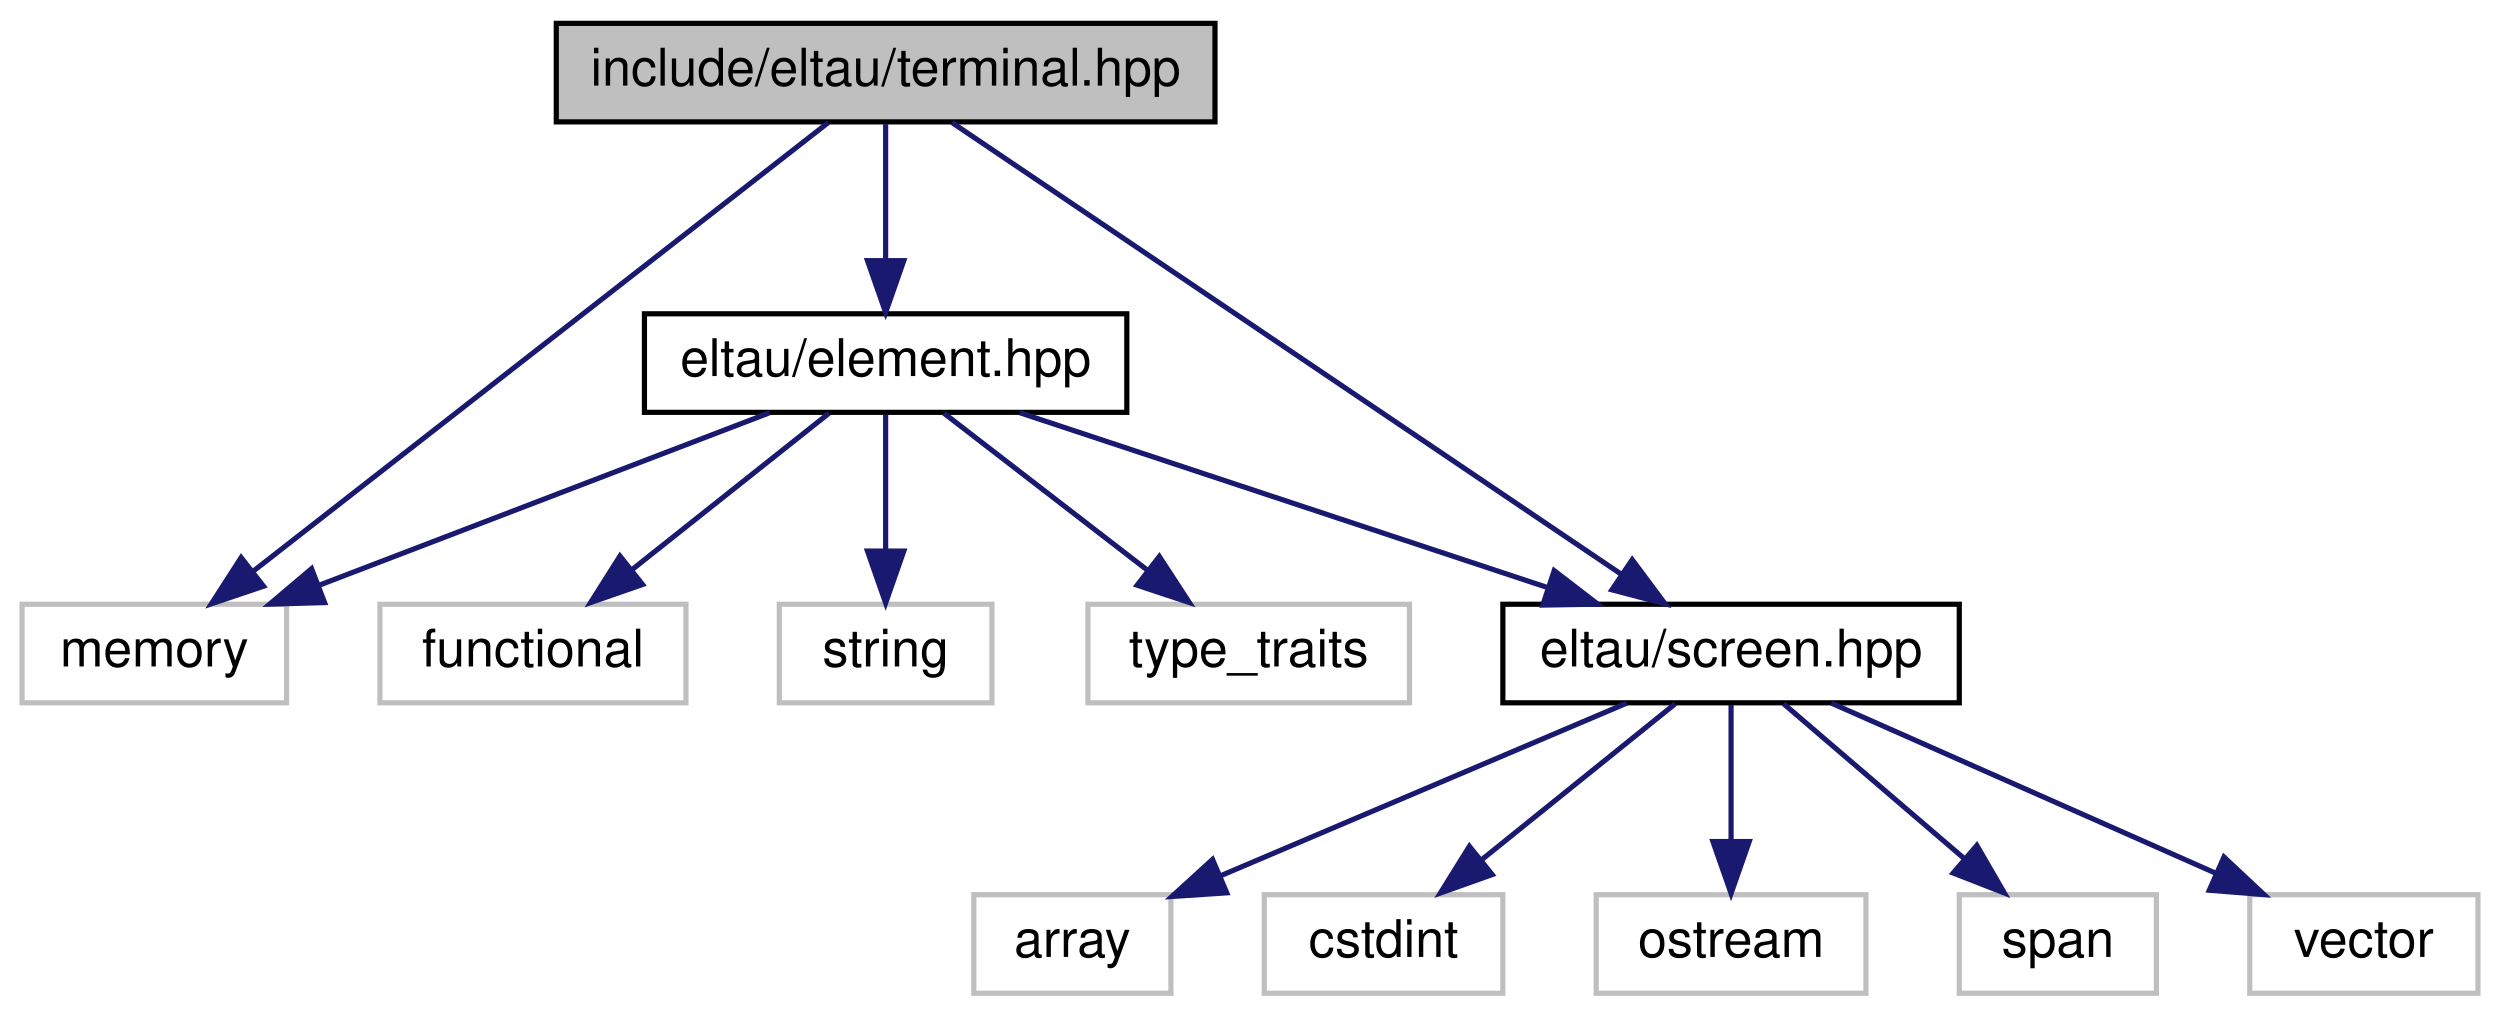
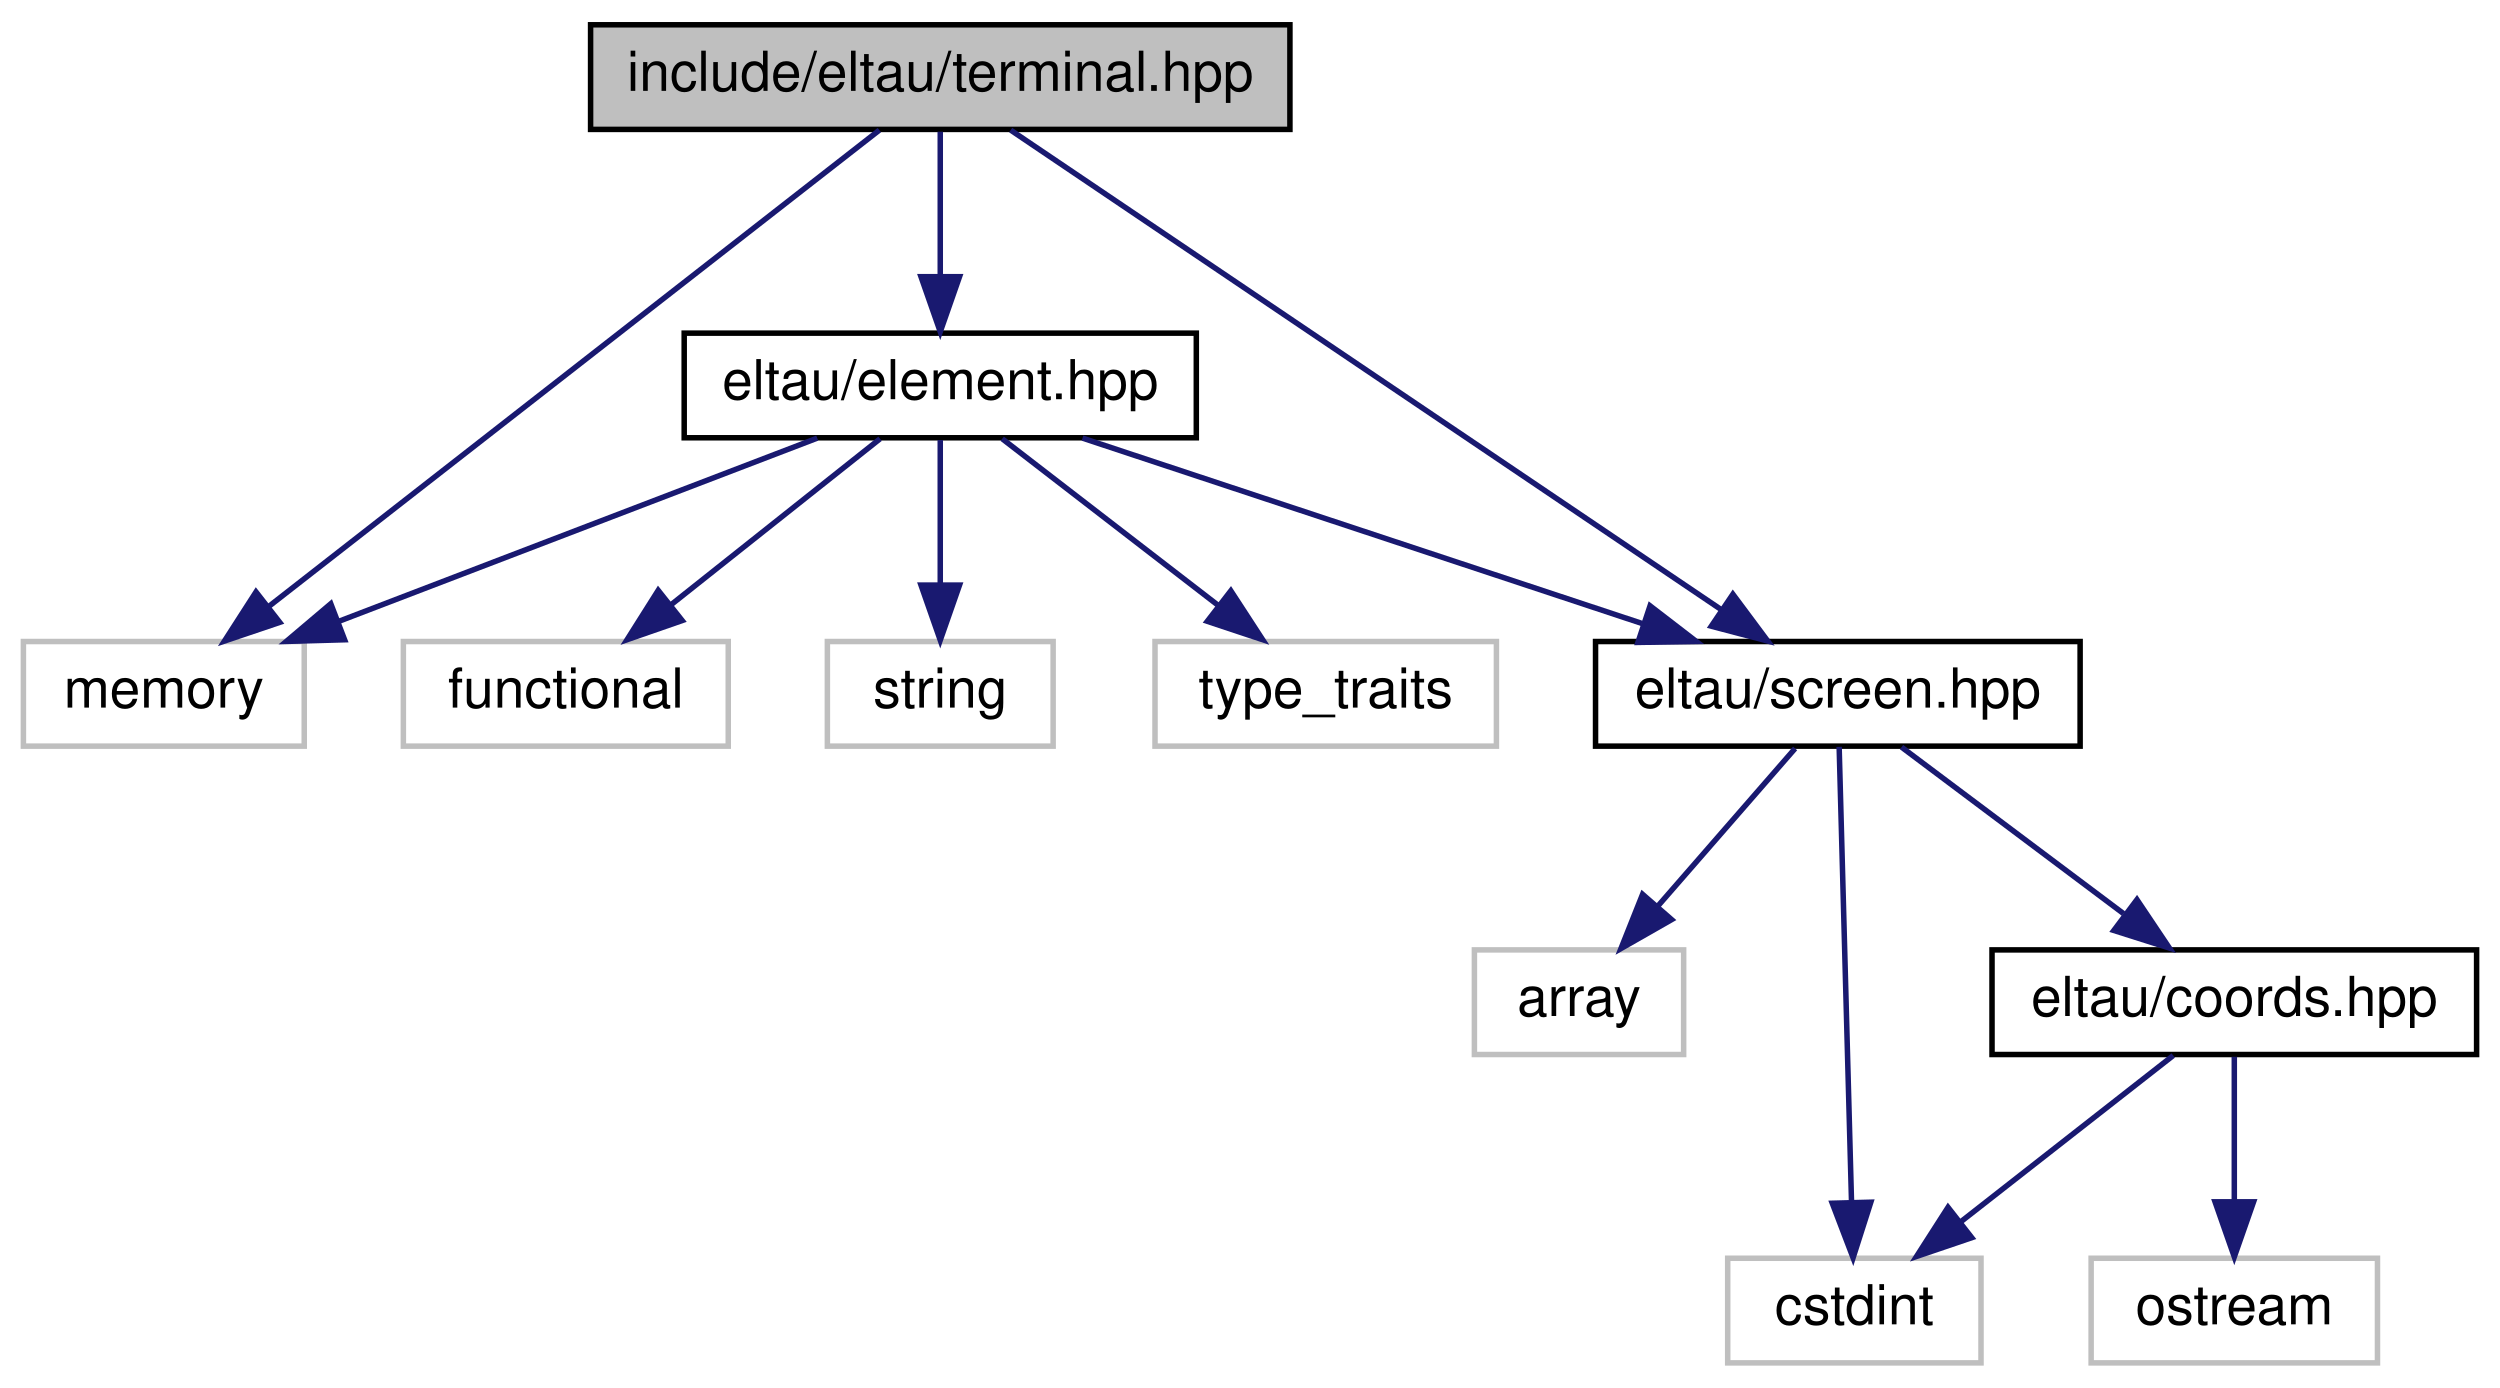
- <svg xmlns="http://www.w3.org/2000/svg" xmlns:xlink="http://www.w3.org/1999/xlink" width="482pt" height="196pt" viewBox="0.00 0.00 481.50 196.00">
-   <g id="graph0" class="graph" transform="scale(1 1) rotate(0) translate(4 192)">
+ <svg xmlns="http://www.w3.org/2000/svg" xmlns:xlink="http://www.w3.org/1999/xlink" width="454pt" height="252pt" viewBox="0.00 0.00 453.50 252.00">
+   <g id="graph0" class="graph" transform="scale(1 1) rotate(0) translate(4 248)">
    <g id="node1" class="node">
      <g id="a_node1">
        <a xlink:title=" ">
-           <polygon fill="#bfbfbf" stroke="black" points="103,-168.5 103,-187.5 230,-187.5 230,-168.5 103,-168.5" />
-           <text text-anchor="middle" x="166.5" y="-175.5" font-family="Helvetica,sans-Serif" font-size="10.00">include/eltau/terminal.hpp</text>
+           <polygon fill="#bfbfbf" stroke="black" points="103,-224.5 103,-243.5 230,-243.5 230,-224.5 103,-224.5" />
+           <text text-anchor="middle" x="166.5" y="-231.5" font-family="Helvetica,sans-Serif" font-size="10.00">include/eltau/terminal.hpp</text>
        </a>
      </g>
    </g>
    <g id="node2" class="node">
      <g id="a_node2">
        <a xlink:title=" ">
-           <polygon fill="none" stroke="#bfbfbf" points="0,-56.5 0,-75.5 51,-75.5 51,-56.5 0,-56.5" />
-           <text text-anchor="middle" x="25.5" y="-63.5" font-family="Helvetica,sans-Serif" font-size="10.00">memory</text>
+           <polygon fill="none" stroke="#bfbfbf" points="0,-112.5 0,-131.5 51,-131.5 51,-112.5 0,-112.5" />
+           <text text-anchor="middle" x="25.5" y="-119.5" font-family="Helvetica,sans-Serif" font-size="10.00">memory</text>
        </a>
      </g>
    </g>
    <g id="edge1" class="edge">
-       <path fill="none" stroke="midnightblue" d="M155.44,-168.37C131.45,-149.65 74.4,-105.15 44.51,-81.83" />
-       <polygon fill="midnightblue" stroke="midnightblue" points="46.55,-78.98 36.51,-75.59 42.24,-84.5 46.55,-78.98" />
+       <path fill="none" stroke="midnightblue" d="M155.44,-224.37C131.45,-205.65 74.4,-161.15 44.51,-137.83" />
+       <polygon fill="midnightblue" stroke="midnightblue" points="46.55,-134.98 36.51,-131.59 42.24,-140.5 46.55,-134.98" />
    </g>
    <g id="node3" class="node">
      <g id="a_node3">
        <a xlink:href="element_8hpp.html" target="_top" xlink:title=" ">
-           <polygon fill="none" stroke="black" points="120,-112.5 120,-131.5 213,-131.5 213,-112.5 120,-112.5" />
-           <text text-anchor="middle" x="166.5" y="-119.5" font-family="Helvetica,sans-Serif" font-size="10.00">eltau/element.hpp</text>
+           <polygon fill="none" stroke="black" points="120,-168.5 120,-187.5 213,-187.5 213,-168.5 120,-168.5" />
+           <text text-anchor="middle" x="166.5" y="-175.5" font-family="Helvetica,sans-Serif" font-size="10.00">eltau/element.hpp</text>
        </a>
      </g>
    </g>
    <g id="edge2" class="edge">
-       <path fill="none" stroke="midnightblue" d="M166.5,-168.08C166.5,-161.01 166.5,-150.86 166.5,-141.99" />
-       <polygon fill="midnightblue" stroke="midnightblue" points="170,-141.75 166.5,-131.75 163,-141.75 170,-141.75" />
+       <path fill="none" stroke="midnightblue" d="M166.5,-224.08C166.5,-217.01 166.5,-206.86 166.5,-197.99" />
+       <polygon fill="midnightblue" stroke="midnightblue" points="170,-197.75 166.5,-187.75 163,-197.75 170,-197.75" />
    </g>
    <g id="node7" class="node">
      <g id="a_node7">
        <a xlink:href="screen_8hpp.html" target="_top" xlink:title=" ">
-           <polygon fill="none" stroke="black" points="285.5,-56.5 285.5,-75.5 373.5,-75.5 373.5,-56.5 285.5,-56.5" />
-           <text text-anchor="middle" x="329.5" y="-63.5" font-family="Helvetica,sans-Serif" font-size="10.00">eltau/screen.hpp</text>
+           <polygon fill="none" stroke="black" points="285.5,-112.5 285.5,-131.5 373.5,-131.5 373.5,-112.5 285.5,-112.5" />
+           <text text-anchor="middle" x="329.5" y="-119.5" font-family="Helvetica,sans-Serif" font-size="10.00">eltau/screen.hpp</text>
        </a>
      </g>
    </g>
    <g id="edge13" class="edge">
-       <path fill="none" stroke="midnightblue" d="M179.29,-168.37C207.26,-149.49 274.1,-104.38 308.4,-81.24" />
-       <polygon fill="midnightblue" stroke="midnightblue" points="310.44,-84.09 316.77,-75.59 306.52,-78.28 310.44,-84.09" />
+       <path fill="none" stroke="midnightblue" d="M179.29,-224.37C207.26,-205.49 274.1,-160.38 308.4,-137.24" />
+       <polygon fill="midnightblue" stroke="midnightblue" points="310.44,-140.09 316.77,-131.59 306.52,-134.28 310.44,-140.09" />
    </g>
    <g id="edge4" class="edge">
-       <path fill="none" stroke="midnightblue" d="M144.16,-112.44C120.75,-103.48 83.76,-89.31 57.31,-79.18" />
-       <polygon fill="midnightblue" stroke="midnightblue" points="58.33,-75.82 47.74,-75.52 55.82,-82.36 58.33,-75.82" />
+       <path fill="none" stroke="midnightblue" d="M144.16,-168.44C120.75,-159.48 83.76,-145.31 57.31,-135.18" />
+       <polygon fill="midnightblue" stroke="midnightblue" points="58.33,-131.82 47.74,-131.52 55.82,-138.36 58.33,-131.82" />
    </g>
    <g id="node4" class="node">
      <g id="a_node4">
        <a xlink:title=" ">
-           <polygon fill="none" stroke="#bfbfbf" points="69,-56.5 69,-75.5 128,-75.5 128,-56.5 69,-56.5" />
-           <text text-anchor="middle" x="98.5" y="-63.5" font-family="Helvetica,sans-Serif" font-size="10.00">functional</text>
+           <polygon fill="none" stroke="#bfbfbf" points="69,-112.5 69,-131.5 128,-131.5 128,-112.5 69,-112.5" />
+           <text text-anchor="middle" x="98.5" y="-119.5" font-family="Helvetica,sans-Serif" font-size="10.00">functional</text>
        </a>
      </g>
    </g>
    <g id="edge3" class="edge">
-       <path fill="none" stroke="midnightblue" d="M155.57,-112.32C145.33,-104.18 129.78,-91.84 117.5,-82.09" />
-       <polygon fill="midnightblue" stroke="midnightblue" points="119.63,-79.31 109.62,-75.83 115.28,-84.79 119.63,-79.31" />
+       <path fill="none" stroke="midnightblue" d="M155.57,-168.32C145.33,-160.18 129.78,-147.84 117.5,-138.09" />
+       <polygon fill="midnightblue" stroke="midnightblue" points="119.63,-135.31 109.62,-131.83 115.28,-140.79 119.63,-135.31" />
    </g>
    <g id="node5" class="node">
      <g id="a_node5">
        <a xlink:title=" ">
-           <polygon fill="none" stroke="#bfbfbf" points="146,-56.5 146,-75.5 187,-75.5 187,-56.5 146,-56.5" />
-           <text text-anchor="middle" x="166.5" y="-63.5" font-family="Helvetica,sans-Serif" font-size="10.00">string</text>
+           <polygon fill="none" stroke="#bfbfbf" points="146,-112.5 146,-131.5 187,-131.5 187,-112.5 146,-112.5" />
+           <text text-anchor="middle" x="166.5" y="-119.5" font-family="Helvetica,sans-Serif" font-size="10.00">string</text>
        </a>
      </g>
    </g>
    <g id="edge5" class="edge">
-       <path fill="none" stroke="midnightblue" d="M166.5,-112.08C166.5,-105.01 166.5,-94.86 166.5,-85.99" />
-       <polygon fill="midnightblue" stroke="midnightblue" points="170,-85.75 166.5,-75.75 163,-85.75 170,-85.75" />
+       <path fill="none" stroke="midnightblue" d="M166.5,-168.08C166.5,-161.01 166.5,-150.86 166.5,-141.99" />
+       <polygon fill="midnightblue" stroke="midnightblue" points="170,-141.75 166.5,-131.75 163,-141.75 170,-141.75" />
    </g>
    <g id="node6" class="node">
      <g id="a_node6">
        <a xlink:title=" ">
-           <polygon fill="none" stroke="#bfbfbf" points="205.5,-56.5 205.5,-75.5 267.5,-75.5 267.5,-56.5 205.5,-56.5" />
-           <text text-anchor="middle" x="236.5" y="-63.5" font-family="Helvetica,sans-Serif" font-size="10.00">type_traits</text>
+           <polygon fill="none" stroke="#bfbfbf" points="205.5,-112.5 205.5,-131.5 267.5,-131.5 267.5,-112.5 205.5,-112.5" />
+           <text text-anchor="middle" x="236.5" y="-119.5" font-family="Helvetica,sans-Serif" font-size="10.00">type_traits</text>
        </a>
      </g>
    </g>
    <g id="edge6" class="edge">
-       <path fill="none" stroke="midnightblue" d="M177.75,-112.32C188.3,-104.18 204.3,-91.84 216.94,-82.09" />
-       <polygon fill="midnightblue" stroke="midnightblue" points="219.27,-84.71 225.05,-75.83 214.99,-79.17 219.27,-84.71" />
+       <path fill="none" stroke="midnightblue" d="M177.75,-168.32C188.3,-160.18 204.3,-147.84 216.94,-138.09" />
+       <polygon fill="midnightblue" stroke="midnightblue" points="219.27,-140.71 225.05,-131.83 214.99,-135.17 219.27,-140.71" />
    </g>
    <g id="edge7" class="edge">
-       <path fill="none" stroke="midnightblue" d="M192.33,-112.44C219.75,-103.36 263.28,-88.94 293.93,-78.78" />
-       <polygon fill="midnightblue" stroke="midnightblue" points="295.4,-81.98 303.79,-75.52 293.2,-75.34 295.4,-81.98" />
+       <path fill="none" stroke="midnightblue" d="M192.33,-168.44C219.75,-159.36 263.28,-144.94 293.93,-134.78" />
+       <polygon fill="midnightblue" stroke="midnightblue" points="295.4,-137.98 303.79,-131.52 293.2,-131.34 295.4,-137.98" />
    </g>
    <g id="node8" class="node">
      <g id="a_node8">
        <a xlink:title=" ">
-           <polygon fill="none" stroke="#bfbfbf" points="183.5,-0.5 183.5,-19.5 221.5,-19.5 221.5,-0.5 183.5,-0.5" />
-           <text text-anchor="middle" x="202.5" y="-7.5" font-family="Helvetica,sans-Serif" font-size="10.00">array</text>
+           <polygon fill="none" stroke="#bfbfbf" points="263.5,-56.5 263.5,-75.5 301.5,-75.5 301.5,-56.5 263.5,-56.5" />
+           <text text-anchor="middle" x="282.5" y="-63.5" font-family="Helvetica,sans-Serif" font-size="10.00">array</text>
        </a>
      </g>
    </g>
    <g id="edge8" class="edge">
-       <path fill="none" stroke="midnightblue" d="M309.38,-56.44C288.23,-47.45 254.79,-33.23 230.95,-23.1" />
-       <polygon fill="midnightblue" stroke="midnightblue" points="232.27,-19.86 221.7,-19.16 229.53,-26.3 232.27,-19.86" />
+       <path fill="none" stroke="midnightblue" d="M321.74,-112.08C314.96,-104.3 304.96,-92.8 296.74,-83.37" />
+       <polygon fill="midnightblue" stroke="midnightblue" points="299.32,-81 290.12,-75.75 294.04,-85.59 299.32,-81" />
    </g>
    <g id="node9" class="node">
      <g id="a_node9">
        <a xlink:title=" ">
-           <polygon fill="none" stroke="#bfbfbf" points="239.5,-0.5 239.5,-19.5 285.5,-19.5 285.5,-0.5 239.5,-0.5" />
-           <text text-anchor="middle" x="262.5" y="-7.5" font-family="Helvetica,sans-Serif" font-size="10.00">cstdint</text>
+           <polygon fill="none" stroke="#bfbfbf" points="309.5,-0.5 309.5,-19.5 355.5,-19.5 355.5,-0.5 309.5,-0.5" />
+           <text text-anchor="middle" x="332.5" y="-7.5" font-family="Helvetica,sans-Serif" font-size="10.00">cstdint</text>
        </a>
      </g>
    </g>
    <g id="edge9" class="edge">
-       <path fill="none" stroke="midnightblue" d="M318.74,-56.32C308.73,-48.26 293.61,-36.08 281.57,-26.37" />
-       <polygon fill="midnightblue" stroke="midnightblue" points="283.44,-23.38 273.46,-19.83 279.05,-28.83 283.44,-23.38" />
+       <path fill="none" stroke="midnightblue" d="M329.74,-112.37C330.22,-94.62 331.34,-53.67 331.99,-29.6" />
+       <polygon fill="midnightblue" stroke="midnightblue" points="335.49,-29.68 332.27,-19.59 328.49,-29.49 335.49,-29.68" />
    </g>
    <g id="node10" class="node">
      <g id="a_node10">
-         <a xlink:title=" ">
-           <polygon fill="none" stroke="#bfbfbf" points="303.5,-0.5 303.5,-19.5 355.5,-19.5 355.5,-0.5 303.5,-0.5" />
-           <text text-anchor="middle" x="329.5" y="-7.5" font-family="Helvetica,sans-Serif" font-size="10.00">ostream</text>
+         <a xlink:href="coords_8hpp.html" target="_top" xlink:title=" ">
+           <polygon fill="none" stroke="black" points="357.5,-56.5 357.5,-75.5 445.5,-75.5 445.5,-56.5 357.5,-56.5" />
+           <text text-anchor="middle" x="401.5" y="-63.5" font-family="Helvetica,sans-Serif" font-size="10.00">eltau/coords.hpp</text>
        </a>
      </g>
    </g>
    <g id="edge10" class="edge">
-       <path fill="none" stroke="midnightblue" d="M329.5,-56.08C329.5,-49.01 329.5,-38.86 329.5,-29.99" />
-       <polygon fill="midnightblue" stroke="midnightblue" points="333,-29.75 329.5,-19.75 326,-29.75 333,-29.75" />
+       <path fill="none" stroke="midnightblue" d="M341.07,-112.32C351.92,-104.18 368.38,-91.84 381.38,-82.09" />
+       <polygon fill="midnightblue" stroke="midnightblue" points="383.82,-84.63 389.72,-75.83 379.62,-79.03 383.82,-84.63" />
+     </g>
+     <g id="edge11" class="edge">
+       <path fill="none" stroke="midnightblue" d="M390.41,-56.32C380.01,-48.18 364.24,-35.84 351.78,-26.09" />
+       <polygon fill="midnightblue" stroke="midnightblue" points="353.82,-23.24 343.79,-19.83 349.51,-28.75 353.82,-23.24" />
    </g>
    <g id="node11" class="node">
      <g id="a_node11">
        <a xlink:title=" ">
-           <polygon fill="none" stroke="#bfbfbf" points="373.5,-0.5 373.5,-19.5 411.5,-19.5 411.5,-0.5 373.5,-0.5" />
-           <text text-anchor="middle" x="392.5" y="-7.5" font-family="Helvetica,sans-Serif" font-size="10.00">span</text>
-         </a>
-       </g>
-     </g>
-     <g id="edge11" class="edge">
-       <path fill="none" stroke="midnightblue" d="M339.62,-56.32C349.03,-48.26 363.24,-36.08 374.57,-26.37" />
-       <polygon fill="midnightblue" stroke="midnightblue" points="376.88,-29 382.19,-19.83 372.32,-23.68 376.88,-29" />
-     </g>
-     <g id="node12" class="node">
-       <g id="a_node12">
-         <a xlink:title=" ">
-           <polygon fill="none" stroke="#bfbfbf" points="429.5,-0.5 429.5,-19.5 473.5,-19.5 473.5,-0.5 429.5,-0.5" />
-           <text text-anchor="middle" x="451.5" y="-7.5" font-family="Helvetica,sans-Serif" font-size="10.00">vector</text>
+           <polygon fill="none" stroke="#bfbfbf" points="375.5,-0.5 375.5,-19.5 427.5,-19.5 427.5,-0.5 375.5,-0.5" />
+           <text text-anchor="middle" x="401.5" y="-7.5" font-family="Helvetica,sans-Serif" font-size="10.00">ostream</text>
        </a>
      </g>
    </g>
    <g id="edge12" class="edge">
-       <path fill="none" stroke="midnightblue" d="M348.83,-56.44C368.82,-47.6 400.24,-33.69 423.06,-23.59" />
-       <polygon fill="midnightblue" stroke="midnightblue" points="424.53,-26.76 432.26,-19.52 421.7,-20.36 424.53,-26.76" />
+       <path fill="none" stroke="midnightblue" d="M401.5,-56.08C401.5,-49.01 401.5,-38.86 401.5,-29.99" />
+       <polygon fill="midnightblue" stroke="midnightblue" points="405,-29.75 401.5,-19.75 398,-29.75 405,-29.75" />
    </g>
  </g>
</svg>
